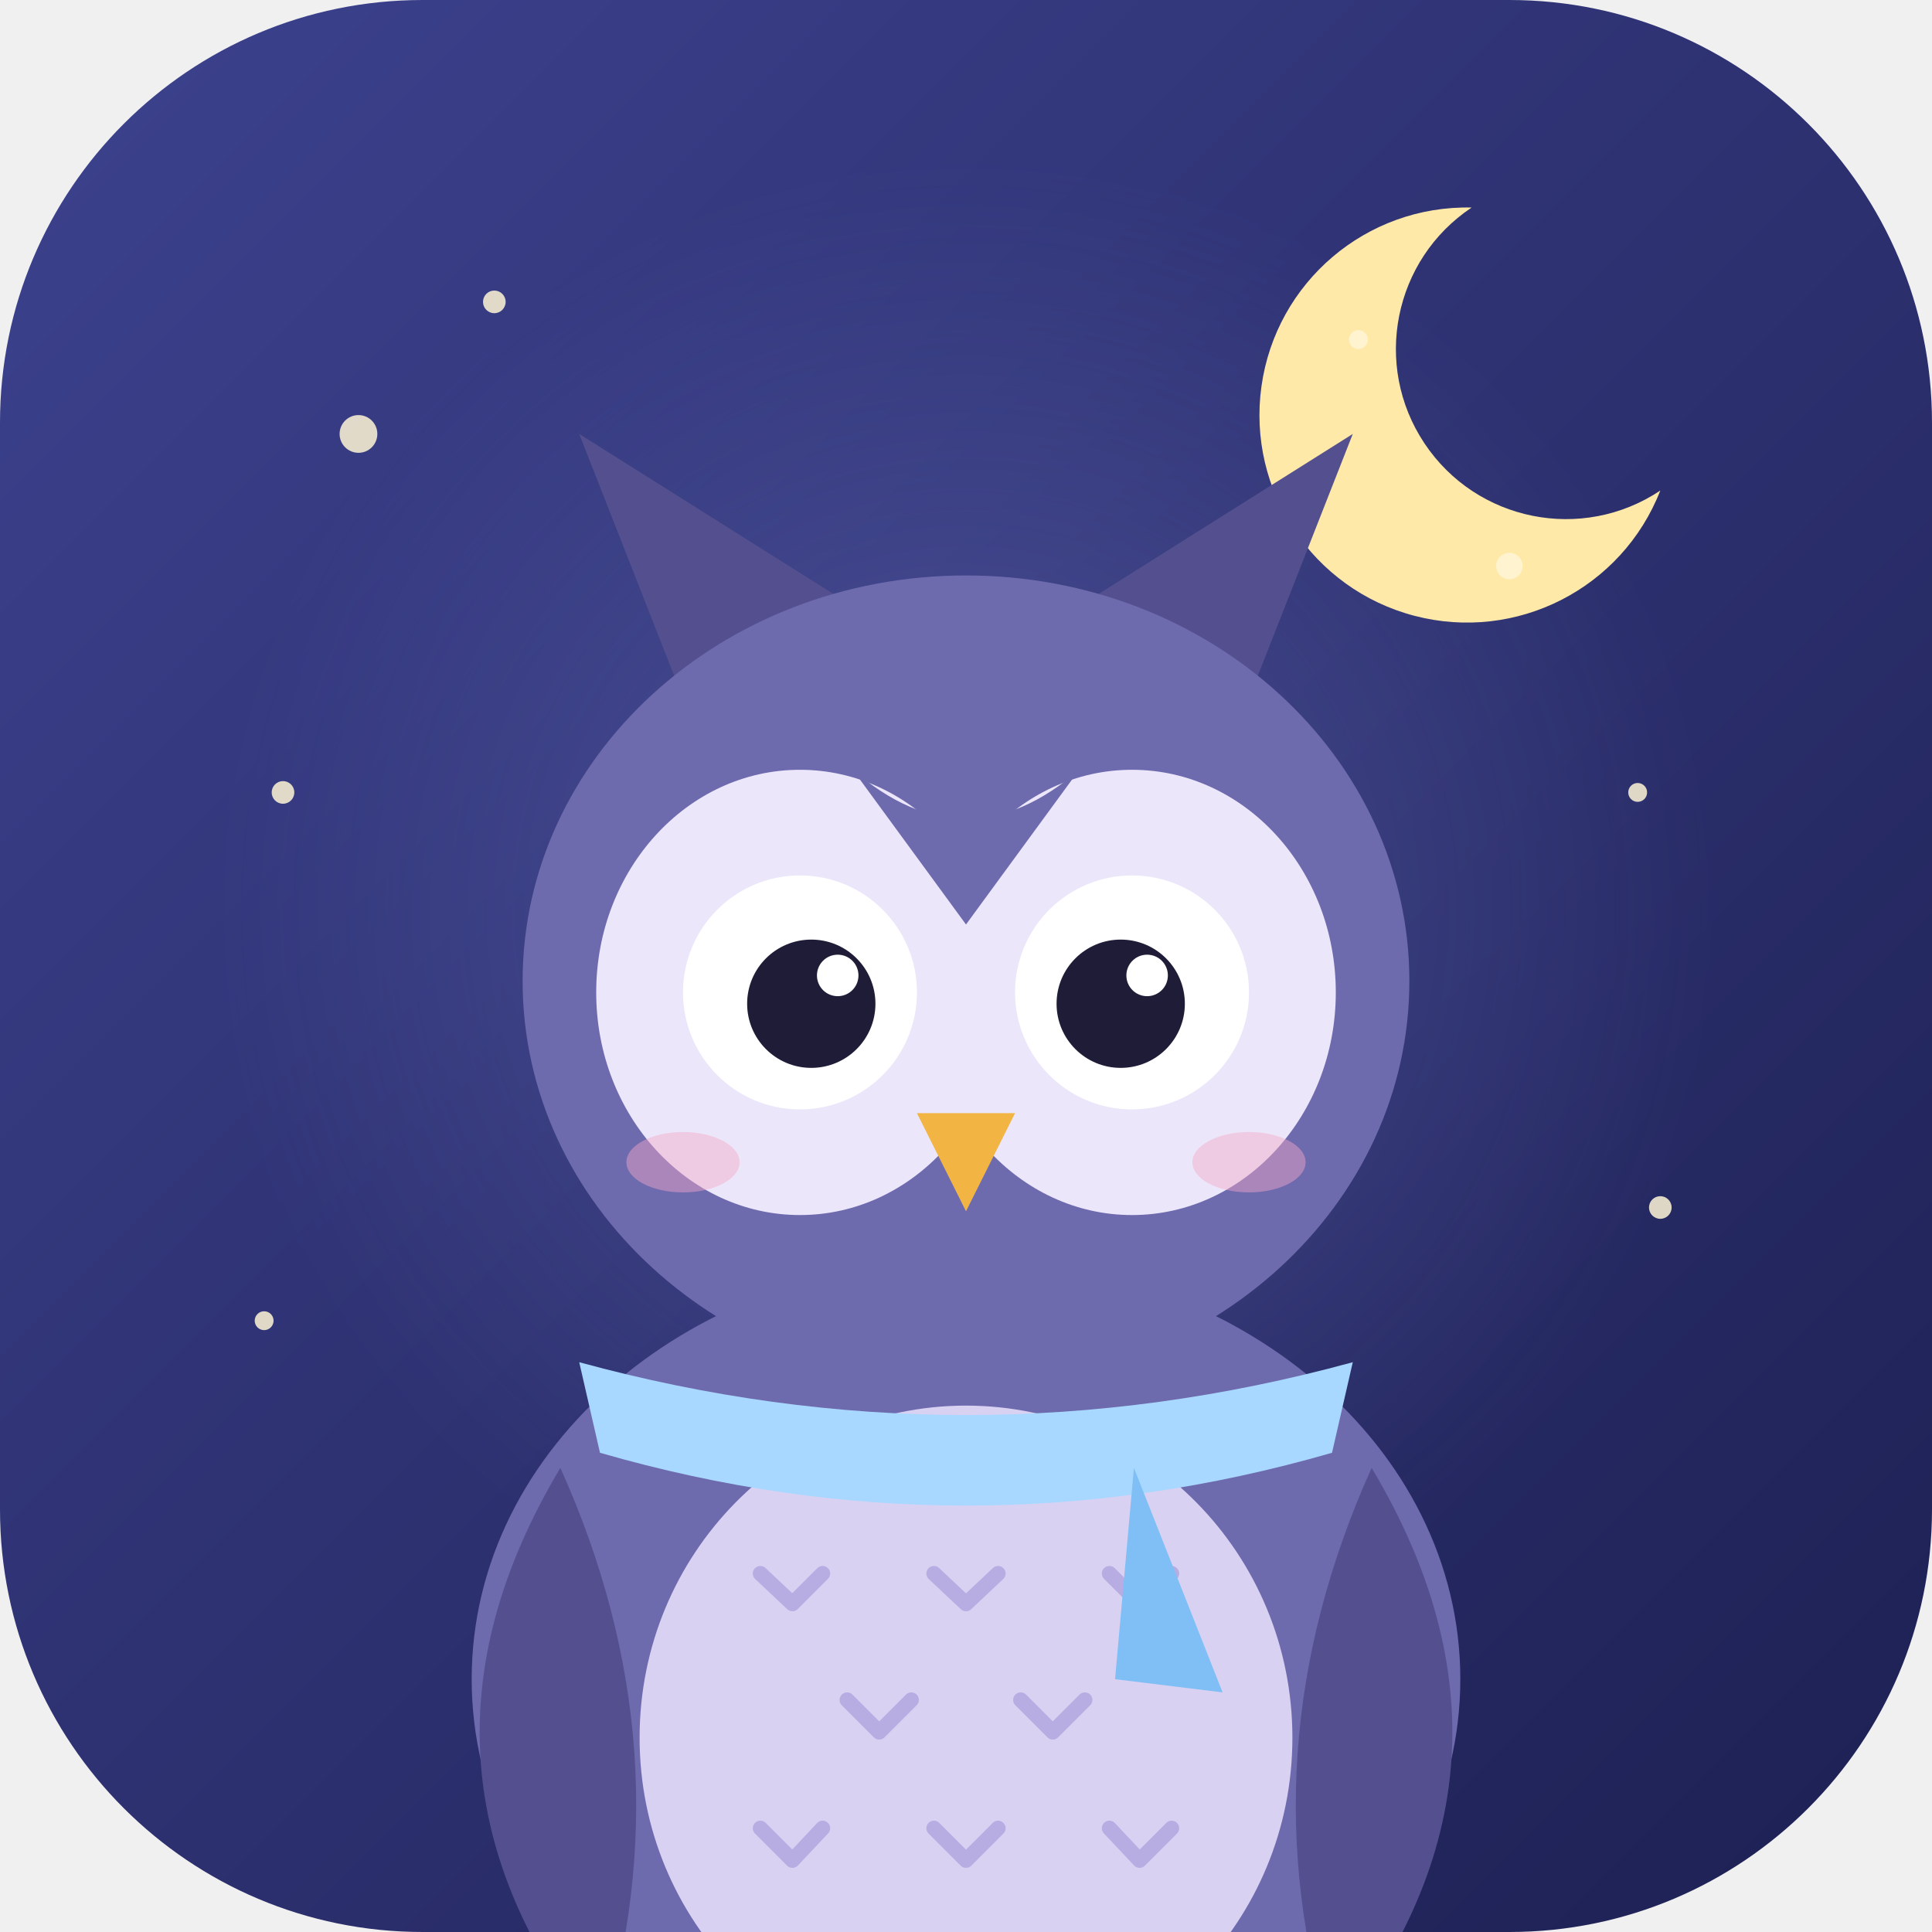
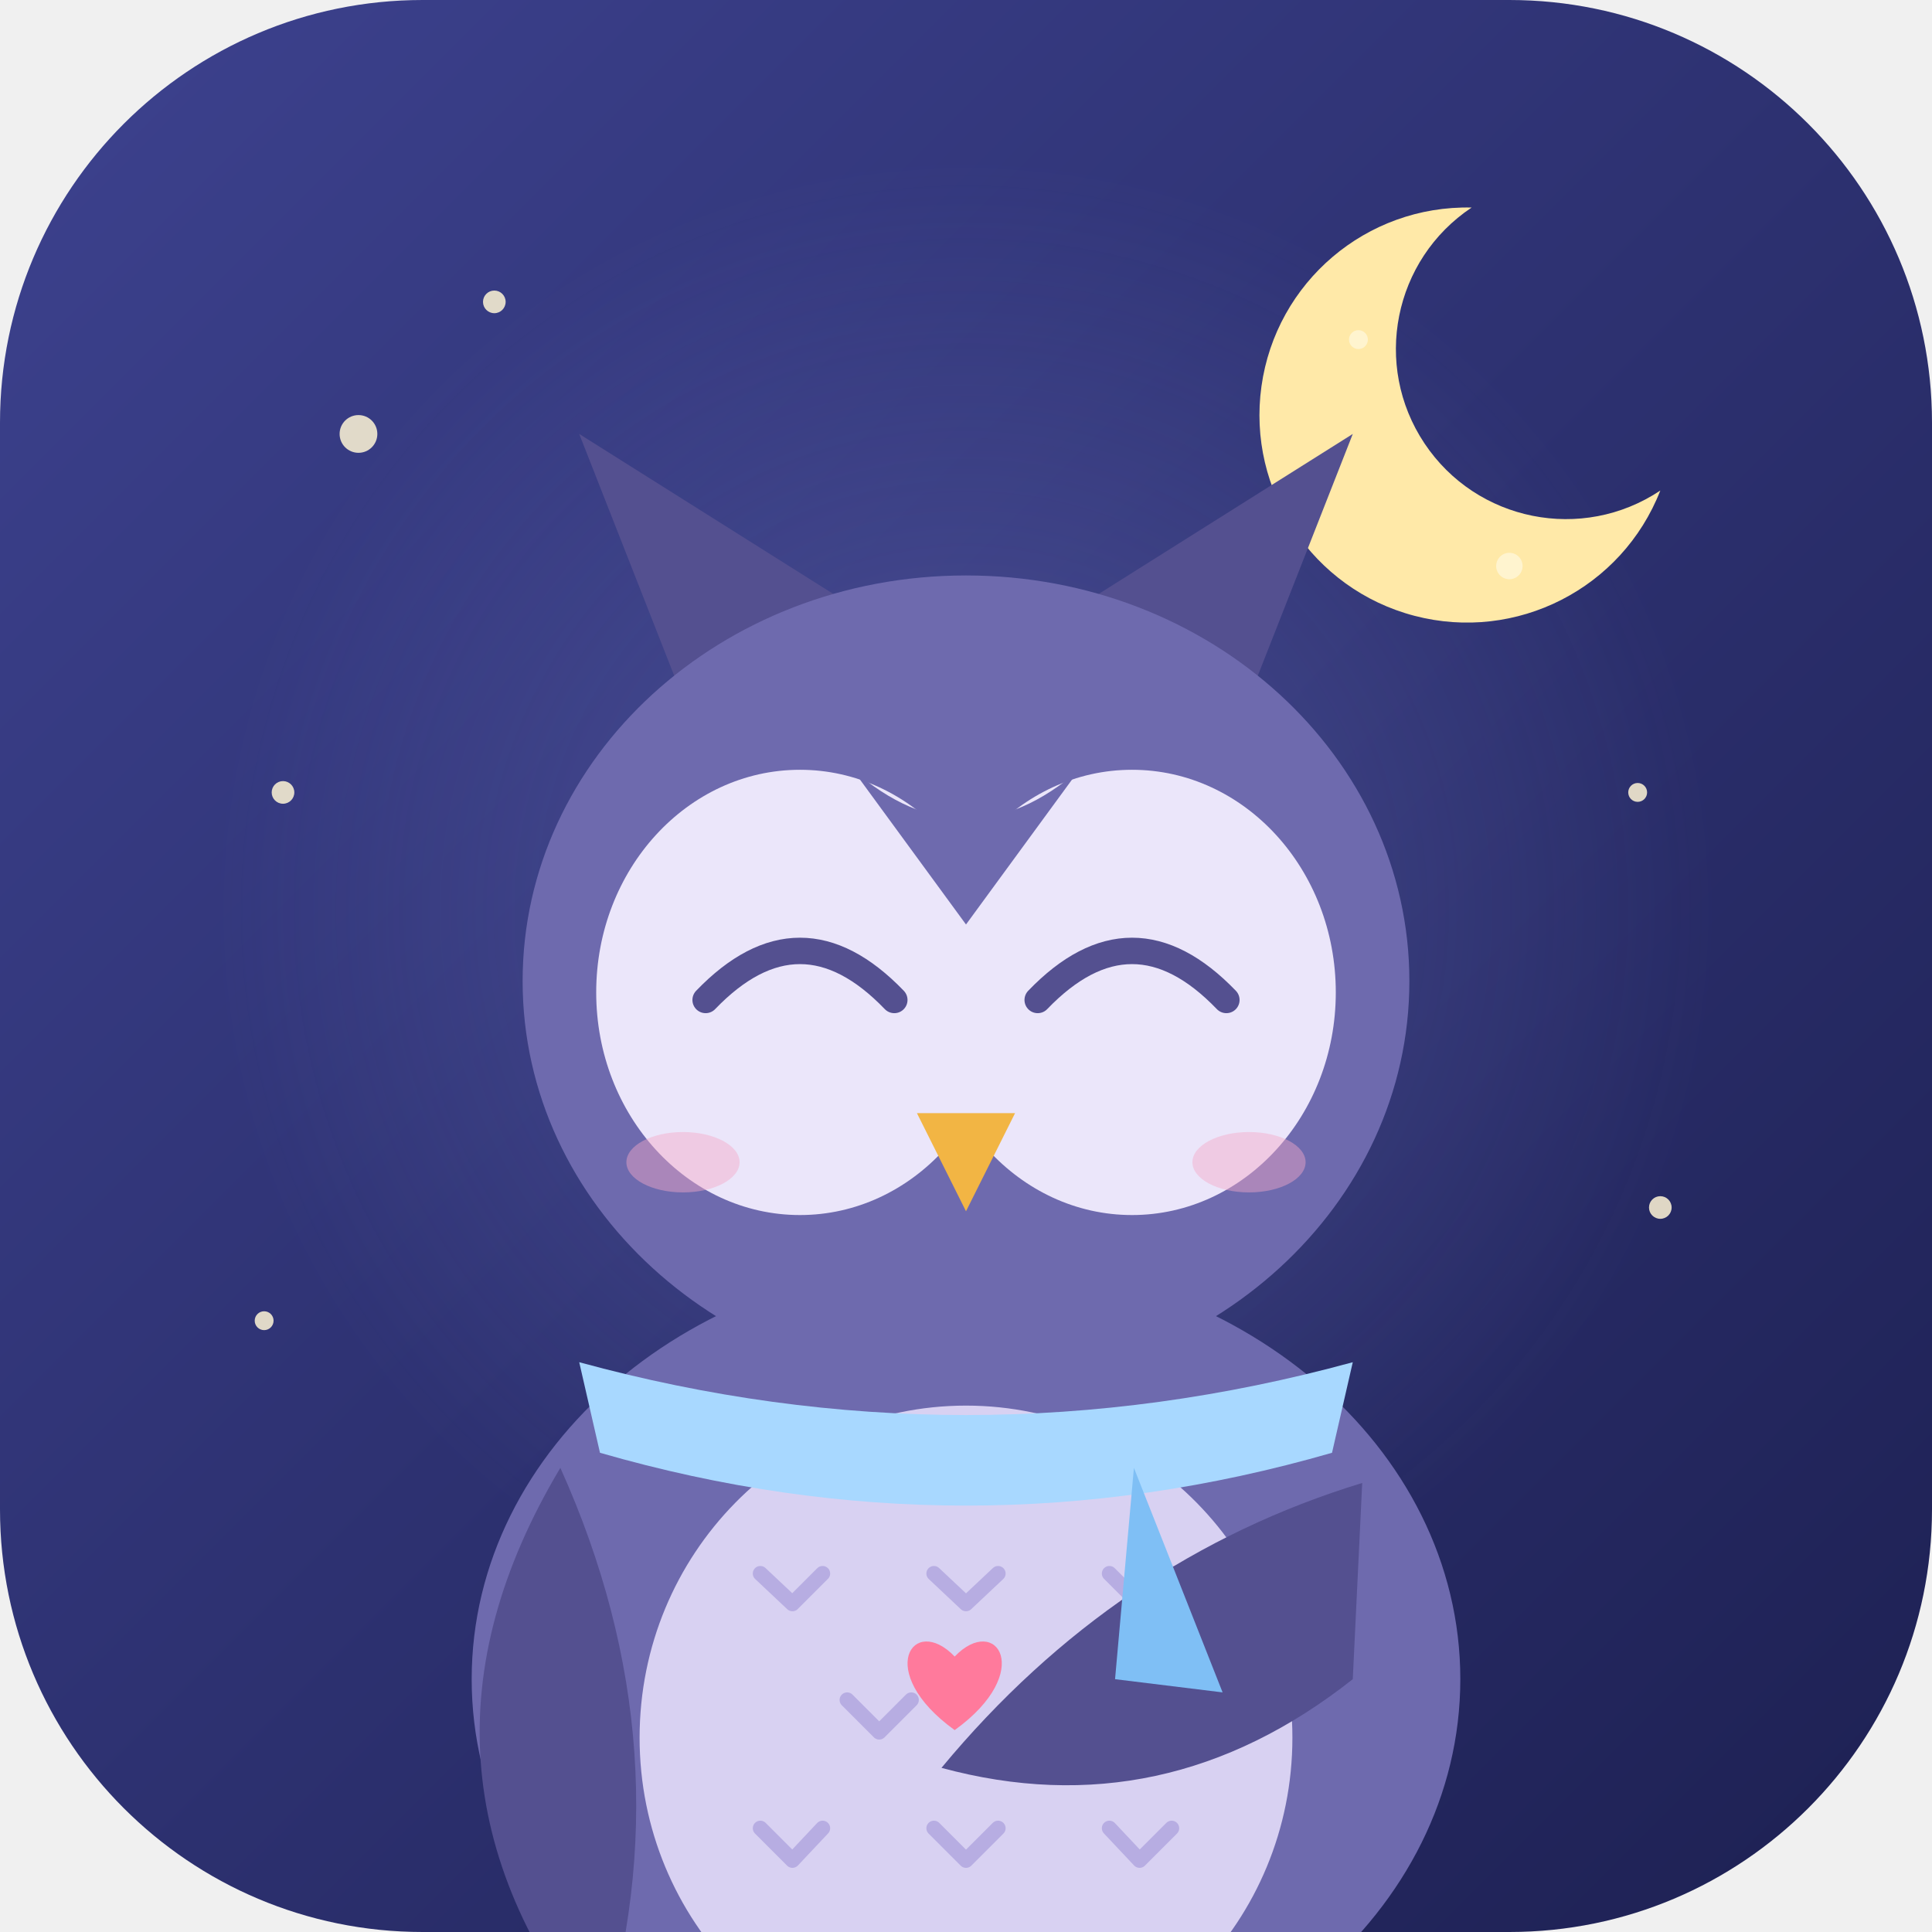
<svg xmlns="http://www.w3.org/2000/svg" viewBox="0 0 1024 1024" width="1024" height="1024">
  <defs>
    <linearGradient id="lunaBg" x1="0%" y1="0%" x2="100%" y2="100%">
      <stop offset="0%" style="stop-color:#3D428F" />
      <stop offset="100%" style="stop-color:#1D2052" />
    </linearGradient>
    <radialGradient id="lunaBgGlow" cx="50%" cy="48%" r="46%">
      <stop offset="0%" style="stop-color:#8F95E8;stop-opacity:0.28" />
      <stop offset="100%" style="stop-color:#8F95E8;stop-opacity:0" />
    </radialGradient>
  </defs>
  <rect width="1024" height="1024" rx="224" fill="url(#lunaBg)" />
  <circle cx="512" cy="500" r="430" fill="url(#lunaBgGlow)" />
  <path d="M780 110 A110 110 0 1 0 880 260 A86 86 0 1 1 780 110 Z" fill="#FFE9A8" />
  <circle cx="190" cy="230" r="10" fill="#FFF6D6" opacity="0.85" />
  <circle cx="262" cy="160" r="6" fill="#FFF6D6" opacity="0.85" />
  <circle cx="800" cy="300" r="7" fill="#FFF6D6" opacity="0.85" />
  <circle cx="868" cy="420" r="5" fill="#FFF6D6" opacity="0.85" />
  <circle cx="150" cy="420" r="6" fill="#FFF6D6" opacity="0.85" />
  <circle cx="330" cy="260" r="4" fill="#FFF6D6" opacity="0.85" />
  <circle cx="720" cy="180" r="5" fill="#FFF6D6" opacity="0.85" />
  <circle cx="880" cy="640" r="6" fill="#FFF6D6" opacity="0.85" />
  <circle cx="140" cy="700" r="5" fill="#FFF6D6" opacity="0.85" />
  <ellipse cx="512" cy="890" rx="262" ry="223" fill="#6E6AAE" />
  <ellipse cx="512" cy="921" rx="173" ry="176" fill="#D8D1F2" />
  <path d="M403 834 L420 850 L436 834" stroke="#B7ADE2" stroke-width="8" stroke-linecap="round" stroke-linejoin="round" fill="none" />
  <path d="M495 834 L512 850 L529 834" stroke="#B7ADE2" stroke-width="8" stroke-linecap="round" stroke-linejoin="round" fill="none" />
  <path d="M588 834 L604 850 L621 834" stroke="#B7ADE2" stroke-width="8" stroke-linecap="round" stroke-linejoin="round" fill="none" />
  <path d="M449 901 L466 918 L483 901" stroke="#B7ADE2" stroke-width="8" stroke-linecap="round" stroke-linejoin="round" fill="none" />
  <path d="M541 901 L558 918 L575 901" stroke="#B7ADE2" stroke-width="8" stroke-linecap="round" stroke-linejoin="round" fill="none" />
  <path d="M403 969 L420 986 L436 969" stroke="#B7ADE2" stroke-width="8" stroke-linecap="round" stroke-linejoin="round" fill="none" />
  <path d="M495 969 L512 986 L529 969" stroke="#B7ADE2" stroke-width="8" stroke-linecap="round" stroke-linejoin="round" fill="none" />
  <path d="M588 969 L604 986 L621 969" stroke="#B7ADE2" stroke-width="8" stroke-linecap="round" stroke-linejoin="round" fill="none" />
  <path d="M297 778 Q202 937 318 1081 Q365 929 297 778 Z" fill="#545090" />
-   <path d="M727 778 Q822 937 706 1081 Q659 929 727 778 Z" fill="#545090" />
+   <path d="M722 786 Q591 826 499 937 Q617 969 717 890 Z" fill="#545090" />
+   <path d="M506 917 C463 886 484 855 506 878 C528 855 549 886 506 917 Z" fill="#FF7A9C" />
  <path d="M307 722 Q512 778 717 722 L706 770 Q512 826 318 770 Z" fill="#A8D8FF" />
  <path d="M601 778 L648 897 L591 890 Z" fill="#7FBFF5" />
  <path d="M362 370 L307 230 L442 315 Z" fill="#545090" />
  <path d="M662 370 L717 230 L582 315 Z" fill="#545090" />
  <ellipse cx="512" cy="520" rx="235" ry="215" fill="#6E6AAE" />
  <ellipse cx="424" cy="526" rx="108" ry="118" fill="#EBE6FA" />
  <ellipse cx="600" cy="526" rx="108" ry="118" fill="#EBE6FA" />
  <path d="M452 408 Q512 460 572 408 L512 490 Z" fill="#6E6AAE" />
-   <circle cx="424.0" cy="526.0" r="62.0" fill="#FFFFFF" />
-   <circle cx="430.0" cy="532.0" r="34" fill="#1E1C36" />
-   <circle cx="444" cy="517" r="11" fill="#FFFFFF" />
-   <circle cx="600.0" cy="526.0" r="62.0" fill="#FFFFFF" />
-   <circle cx="594.0" cy="532.0" r="34" fill="#1E1C36" />
-   <circle cx="608" cy="517" r="11" fill="#FFFFFF" />
+   <path d="M374 530 Q424 478 474 530" stroke="#545090" stroke-width="14" stroke-linecap="round" fill="none" />
+   <path d="M550 530 Q600 478 650 530" stroke="#545090" stroke-width="14" stroke-linecap="round" fill="none" />
  <path d="M486 590 L538 590 L512 642 Z" fill="#F2B544" />
  <ellipse cx="362" cy="616" rx="30" ry="16" fill="#F5A8C8" opacity="0.45" />
  <ellipse cx="662" cy="616" rx="30" ry="16" fill="#F5A8C8" opacity="0.45" />
</svg>
